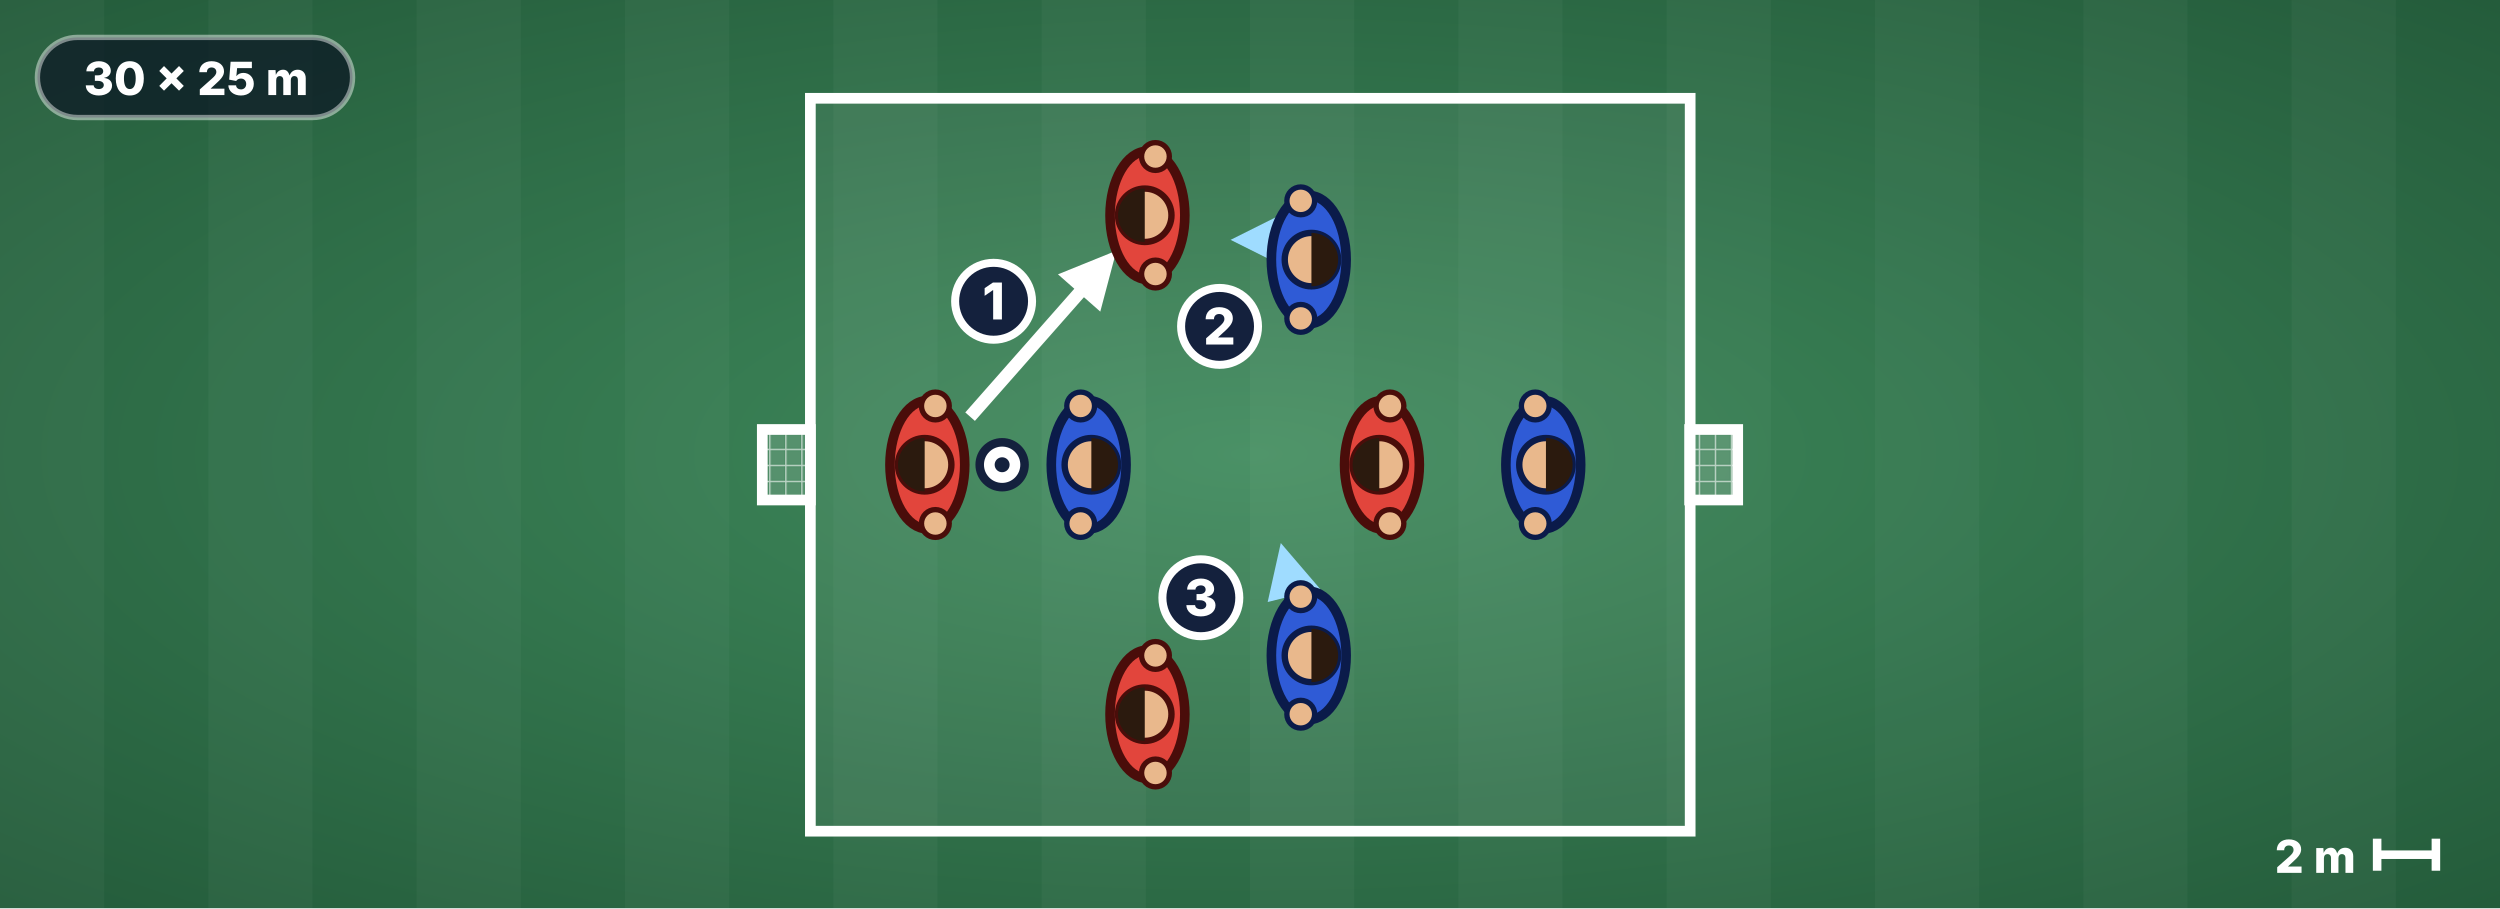
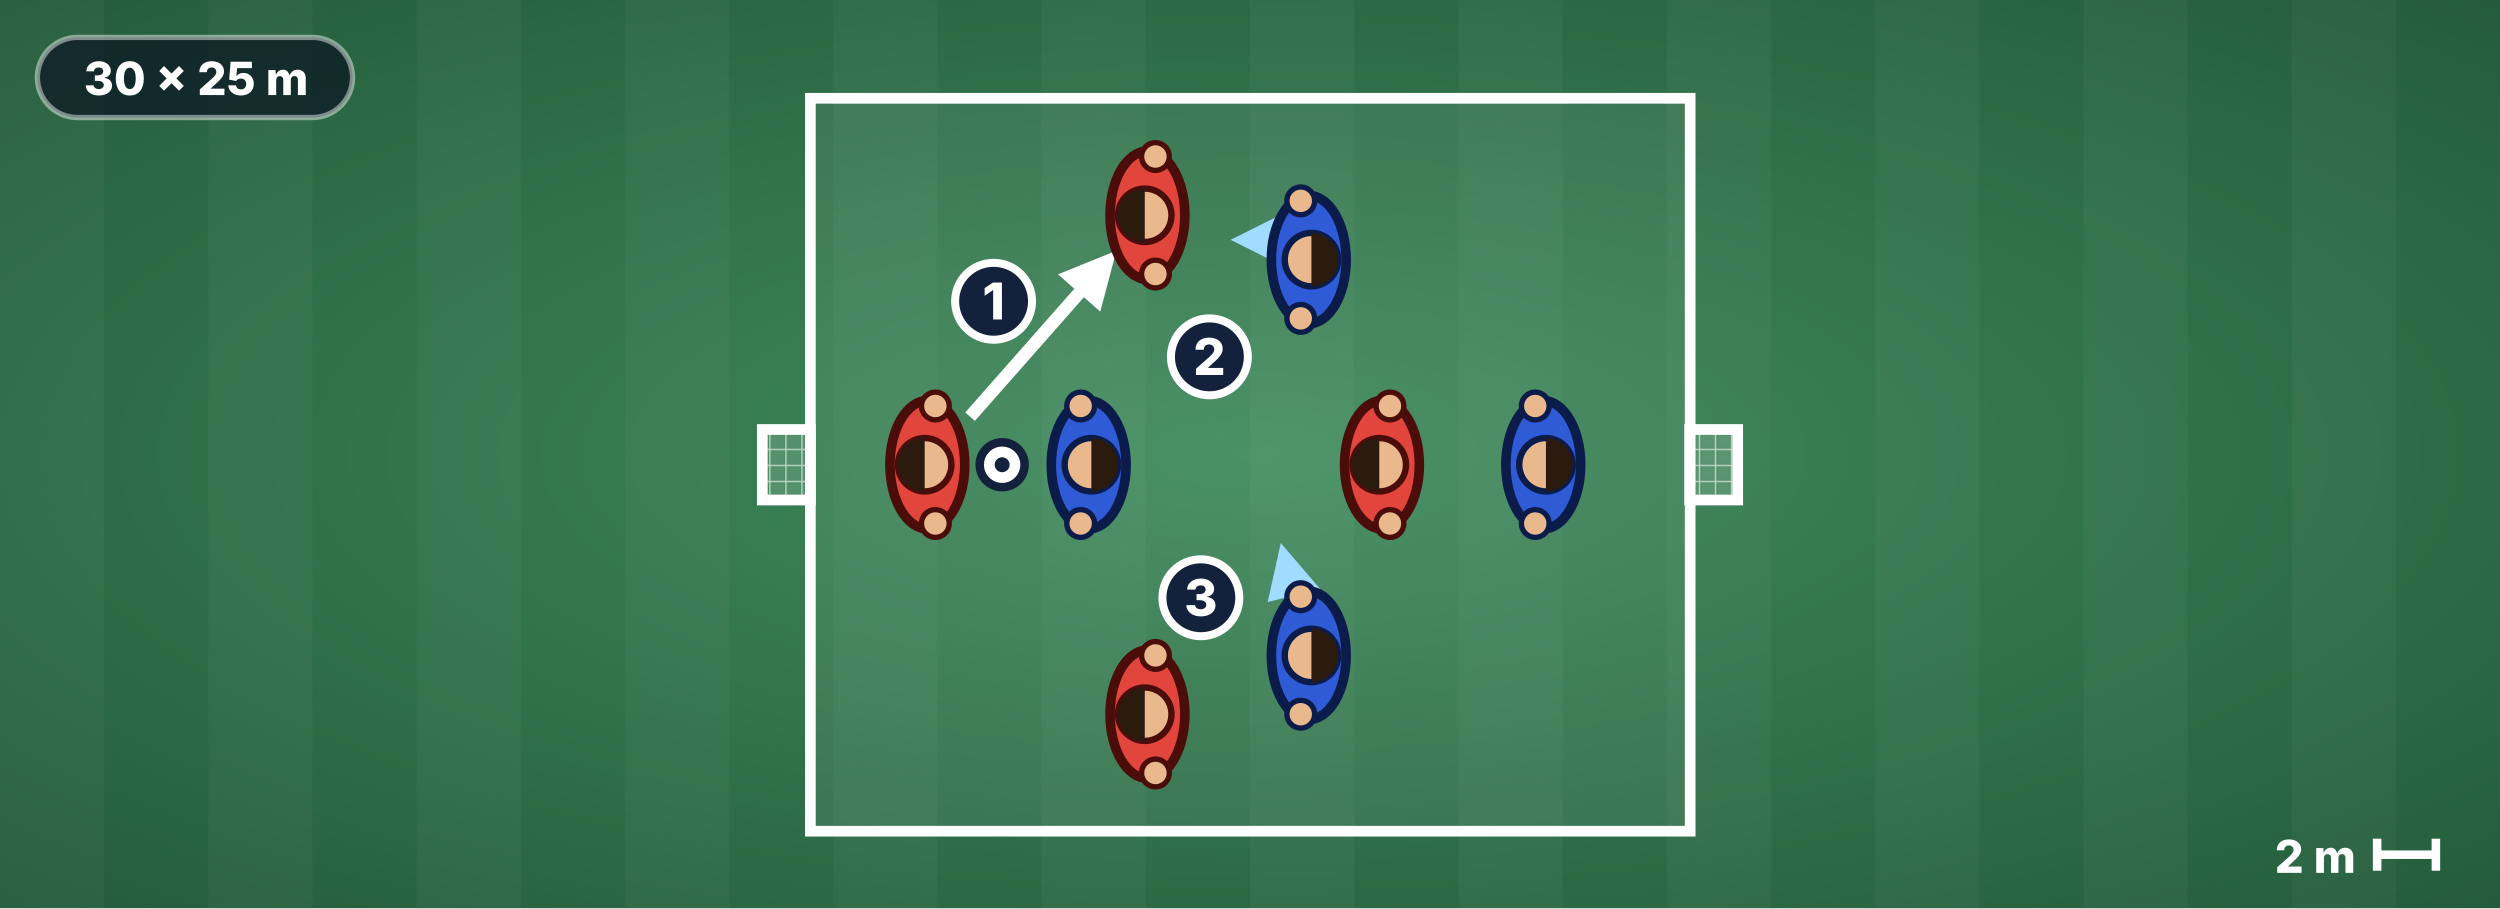
<svg xmlns="http://www.w3.org/2000/svg" viewBox="0 0 468 170" preserveAspectRatio="xMidYMid slice">
  <defs>
    <radialGradient id="g" cx="50%" cy="50%" r="70%">
      <stop offset="0" stop-color="#3f8a5c" />
      <stop offset="1" stop-color="#245c3b" />
    </radialGradient>
    <pattern id="hatch" width="6" height="6" patternUnits="userSpaceOnUse" patternTransform="rotate(45)">
      <rect width="6" height="6" fill="rgba(255,255,255,.10)" />
      <line x1="0" y1="0" x2="0" y2="6" stroke="rgba(255,255,255,.30)" stroke-width="1.6" />
    </pattern>
    <pattern id="net" width="3" height="3" patternUnits="userSpaceOnUse">
      <rect width="3" height="3" fill="rgba(255,255,255,.15)" />
      <path d="M0 0H3M0 0V3" stroke="rgba(255,255,255,.6)" stroke-width=".5" />
    </pattern>
    <marker id="ahW" viewBox="0 0 10 10" refX="7" refY="5" markerWidth="4.4" markerHeight="4.4" orient="auto">
      <path d="M0 0L10 5L0 10z" fill="#fff" />
    </marker>
    <marker id="ahB" viewBox="0 0 10 10" refX="7" refY="5" markerWidth="4.6" markerHeight="4.6" orient="auto">
      <path d="M0 0L10 5L0 10z" fill="#9fdcff" />
    </marker>
    <marker id="ahO" viewBox="0 0 10 10" refX="7" refY="5" markerWidth="4.4" markerHeight="4.4" orient="auto">
      <path d="M0 0L10 5L0 10z" fill="#ffb21e" />
    </marker>
  </defs>
  <rect width="468" height="170" fill="url(#g)" />
  <rect x="0.0" y="0" width="19.5" height="170" fill="rgba(255,255,255,.035)" />
  <rect x="39.0" y="0" width="19.5" height="170" fill="rgba(255,255,255,.035)" />
  <rect x="78.0" y="0" width="19.5" height="170" fill="rgba(255,255,255,.035)" />
  <rect x="117.0" y="0" width="19.5" height="170" fill="rgba(255,255,255,.035)" />
  <rect x="156.0" y="0" width="19.5" height="170" fill="rgba(255,255,255,.035)" />
  <rect x="195.0" y="0" width="19.5" height="170" fill="rgba(255,255,255,.035)" />
  <rect x="234.0" y="0" width="19.5" height="170" fill="rgba(255,255,255,.035)" />
  <rect x="273.0" y="0" width="19.5" height="170" fill="rgba(255,255,255,.035)" />
  <rect x="312.0" y="0" width="19.5" height="170" fill="rgba(255,255,255,.035)" />
  <rect x="351.0" y="0" width="19.5" height="170" fill="rgba(255,255,255,.035)" />
  <rect x="390.0" y="0" width="19.5" height="170" fill="rgba(255,255,255,.035)" />
  <rect x="429.0" y="0" width="19.5" height="170" fill="rgba(255,255,255,.035)" />
  <rect x="151.7" y="18.4" width="164.7" height="137.2" fill="rgba(255,255,255,.06)" stroke="#fff" stroke-width="2" />
  <rect x="142.7" y="80.4" width="9" height="13.2" fill="url(#net)" stroke="#fff" stroke-width="2" />
  <rect x="316.3" y="80.4" width="9" height="13.2" fill="url(#net)" stroke="#fff" stroke-width="2" />
  <line x1="181.6" y1="78.0" x2="206.9" y2="49.3" stroke="#fff" stroke-width="2.4" marker-end="url(#ahW)" />
  <line x1="233.6" y1="44.9" x2="233.4" y2="44.9" stroke="#9fdcff" stroke-width="2.2" stroke-dasharray="5 4" marker-end="url(#ahB)" />
  <line x1="242.1" y1="111.0" x2="240.5" y2="104.6" stroke="#9fdcff" stroke-width="2.2" stroke-dasharray="5 4" marker-end="url(#ahB)" />
  <g>
    <circle cx="186.0" cy="56.4" r="7.2" fill="#14213d" stroke="#fff" stroke-width="1.5" />
    <text x="186.0" y="59.8" text-anchor="middle" font-family="Inter" font-weight="800" font-size="9.5" fill="#fff">1</text>
  </g>
  <g>
-     <circle cx="228.3" cy="61.1" r="7.2" fill="#14213d" stroke="#fff" stroke-width="1.5" />
-     <text x="228.3" y="64.5" text-anchor="middle" font-family="Inter" font-weight="800" font-size="9.5" fill="#fff">2</text>
+     <circle cx="226.4" cy="66.8" r="7.2" fill="#14213d" stroke="#fff" stroke-width="1.5" />
+     <text x="226.4" y="70.2" text-anchor="middle" font-family="Inter" font-weight="800" font-size="9.5" fill="#fff">2</text>
  </g>
  <g>
    <circle cx="224.8" cy="111.9" r="7.2" fill="#14213d" stroke="#fff" stroke-width="1.5" />
    <text x="224.8" y="115.3" text-anchor="middle" font-family="Inter" font-weight="800" font-size="9.5" fill="#fff">3</text>
  </g>
  <g transform="translate(173.6,87.0) rotate(90)">
    <ellipse cx="0" cy="0" rx="12" ry="7" fill="#e2453c" stroke="#4a0d0a" stroke-width="1.8" />
    <circle cx="-11" cy="-1.5" r="2.6" fill="#e9b88c" stroke="#4a0d0a" stroke-width="1" />
    <circle cx="11" cy="-1.5" r="2.6" fill="#e9b88c" stroke="#4a0d0a" stroke-width="1" />
    <circle cx="0" cy="0.5" r="5" fill="#e9b88c" stroke="#4a0d0a" stroke-width="1.2" />
    <path d="M-5 0.5 A5 5 0 0 0 5 0.5 Z" fill="#2b1a0e" />
  </g>
  <circle cx="187.6" cy="87.0" r="4.2" fill="#fff" stroke="#14213d" stroke-width="1.6" />
  <circle cx="187.6" cy="87.0" r="1.4" fill="#14213d" />
  <g transform="translate(214.8,40.3) rotate(90)">
    <ellipse cx="0" cy="0" rx="12" ry="7" fill="#e2453c" stroke="#4a0d0a" stroke-width="1.8" />
    <circle cx="-11" cy="-1.5" r="2.6" fill="#e9b88c" stroke="#4a0d0a" stroke-width="1" />
    <circle cx="11" cy="-1.5" r="2.6" fill="#e9b88c" stroke="#4a0d0a" stroke-width="1" />
    <circle cx="0" cy="0.5" r="5" fill="#e9b88c" stroke="#4a0d0a" stroke-width="1.2" />
    <path d="M-5 0.5 A5 5 0 0 0 5 0.5 Z" fill="#2b1a0e" />
  </g>
  <g transform="translate(214.8,133.7) rotate(90)">
    <ellipse cx="0" cy="0" rx="12" ry="7" fill="#e2453c" stroke="#4a0d0a" stroke-width="1.8" />
    <circle cx="-11" cy="-1.5" r="2.6" fill="#e9b88c" stroke="#4a0d0a" stroke-width="1" />
    <circle cx="11" cy="-1.5" r="2.6" fill="#e9b88c" stroke="#4a0d0a" stroke-width="1" />
    <circle cx="0" cy="0.5" r="5" fill="#e9b88c" stroke="#4a0d0a" stroke-width="1.2" />
    <path d="M-5 0.5 A5 5 0 0 0 5 0.5 Z" fill="#2b1a0e" />
  </g>
  <g transform="translate(258.7,87.0) rotate(90)">
    <ellipse cx="0" cy="0" rx="12" ry="7" fill="#e2453c" stroke="#4a0d0a" stroke-width="1.8" />
    <circle cx="-11" cy="-1.5" r="2.6" fill="#e9b88c" stroke="#4a0d0a" stroke-width="1" />
    <circle cx="11" cy="-1.5" r="2.6" fill="#e9b88c" stroke="#4a0d0a" stroke-width="1" />
    <circle cx="0" cy="0.5" r="5" fill="#e9b88c" stroke="#4a0d0a" stroke-width="1.2" />
    <path d="M-5 0.5 A5 5 0 0 0 5 0.5 Z" fill="#2b1a0e" />
  </g>
  <g transform="translate(203.8,87.0) rotate(270)">
    <ellipse cx="0" cy="0" rx="12" ry="7" fill="#2f5bd6" stroke="#0b1b4a" stroke-width="1.8" />
    <circle cx="-11" cy="-1.5" r="2.6" fill="#e9b88c" stroke="#0b1b4a" stroke-width="1" />
    <circle cx="11" cy="-1.5" r="2.6" fill="#e9b88c" stroke="#0b1b4a" stroke-width="1" />
    <circle cx="0" cy="0.5" r="5" fill="#e9b88c" stroke="#0b1b4a" stroke-width="1.2" />
    <path d="M-5 0.5 A5 5 0 0 0 5 0.5 Z" fill="#2b1a0e" />
  </g>
  <g transform="translate(245.0,48.6) rotate(270)">
    <ellipse cx="0" cy="0" rx="12" ry="7" fill="#2f5bd6" stroke="#0b1b4a" stroke-width="1.8" />
    <circle cx="-11" cy="-1.5" r="2.6" fill="#e9b88c" stroke="#0b1b4a" stroke-width="1" />
    <circle cx="11" cy="-1.5" r="2.6" fill="#e9b88c" stroke="#0b1b4a" stroke-width="1" />
    <circle cx="0" cy="0.5" r="5" fill="#e9b88c" stroke="#0b1b4a" stroke-width="1.2" />
    <path d="M-5 0.5 A5 5 0 0 0 5 0.5 Z" fill="#2b1a0e" />
  </g>
  <g transform="translate(245.0,122.7) rotate(270)">
    <ellipse cx="0" cy="0" rx="12" ry="7" fill="#2f5bd6" stroke="#0b1b4a" stroke-width="1.8" />
    <circle cx="-11" cy="-1.5" r="2.6" fill="#e9b88c" stroke="#0b1b4a" stroke-width="1" />
    <circle cx="11" cy="-1.5" r="2.6" fill="#e9b88c" stroke="#0b1b4a" stroke-width="1" />
    <circle cx="0" cy="0.5" r="5" fill="#e9b88c" stroke="#0b1b4a" stroke-width="1.2" />
    <path d="M-5 0.5 A5 5 0 0 0 5 0.5 Z" fill="#2b1a0e" />
  </g>
  <g transform="translate(288.9,87.0) rotate(270)">
    <ellipse cx="0" cy="0" rx="12" ry="7" fill="#2f5bd6" stroke="#0b1b4a" stroke-width="1.8" />
    <circle cx="-11" cy="-1.5" r="2.6" fill="#e9b88c" stroke="#0b1b4a" stroke-width="1" />
    <circle cx="11" cy="-1.5" r="2.6" fill="#e9b88c" stroke="#0b1b4a" stroke-width="1" />
    <circle cx="0" cy="0.5" r="5" fill="#e9b88c" stroke="#0b1b4a" stroke-width="1.2" />
    <path d="M-5 0.5 A5 5 0 0 0 5 0.5 Z" fill="#2b1a0e" />
  </g>
  <rect x="7" y="7" width="59" height="15" rx="7.5" fill="rgba(10,20,35,.72)" stroke="rgba(255,255,255,.45)" />
  <text x="36.7" y="17.8" text-anchor="middle" font-family="Inter" font-weight="800" font-size="8.6" fill="#fff">30 × 25 m</text>
  <text x="441.0" y="163.4" text-anchor="end" font-family="Inter" font-weight="800" font-size="8.5" fill="#fff">2 m</text>
  <path d="M445.0 157.0 V163.0 M445.0 160.0 H456.0 M456.0 157.0 V163.0" stroke="#fff" stroke-width="1.6" />
</svg>
